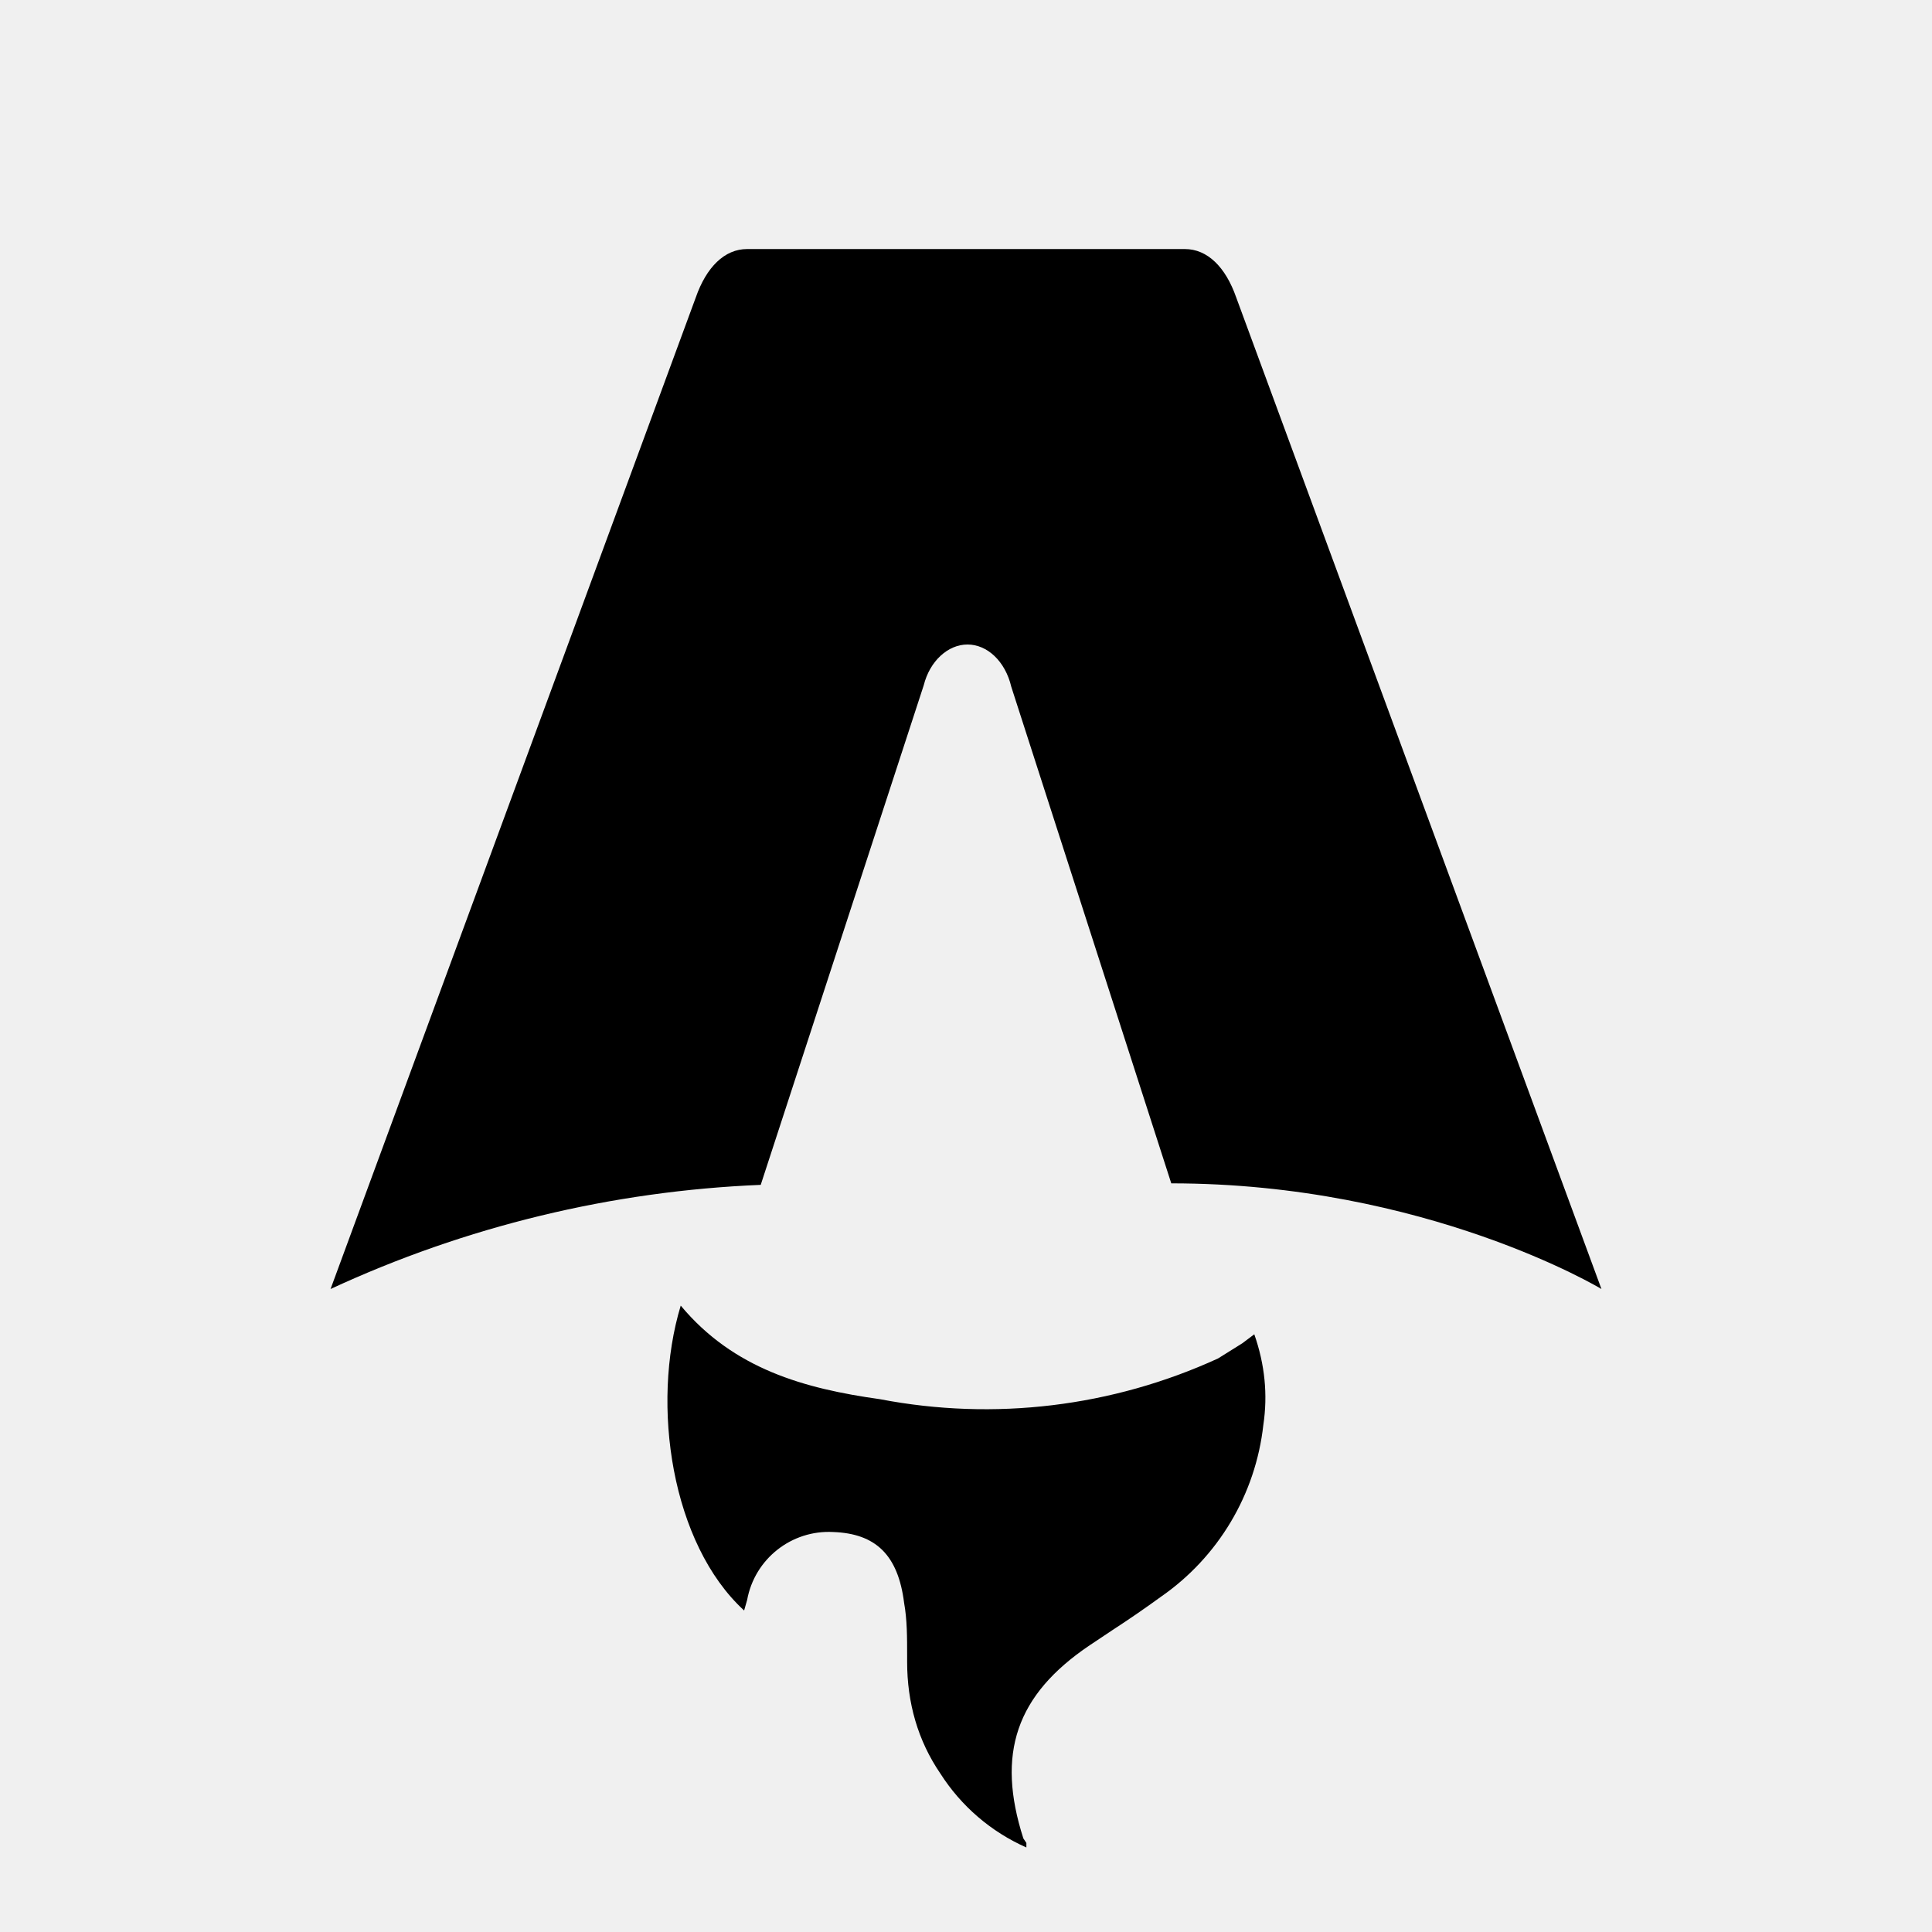
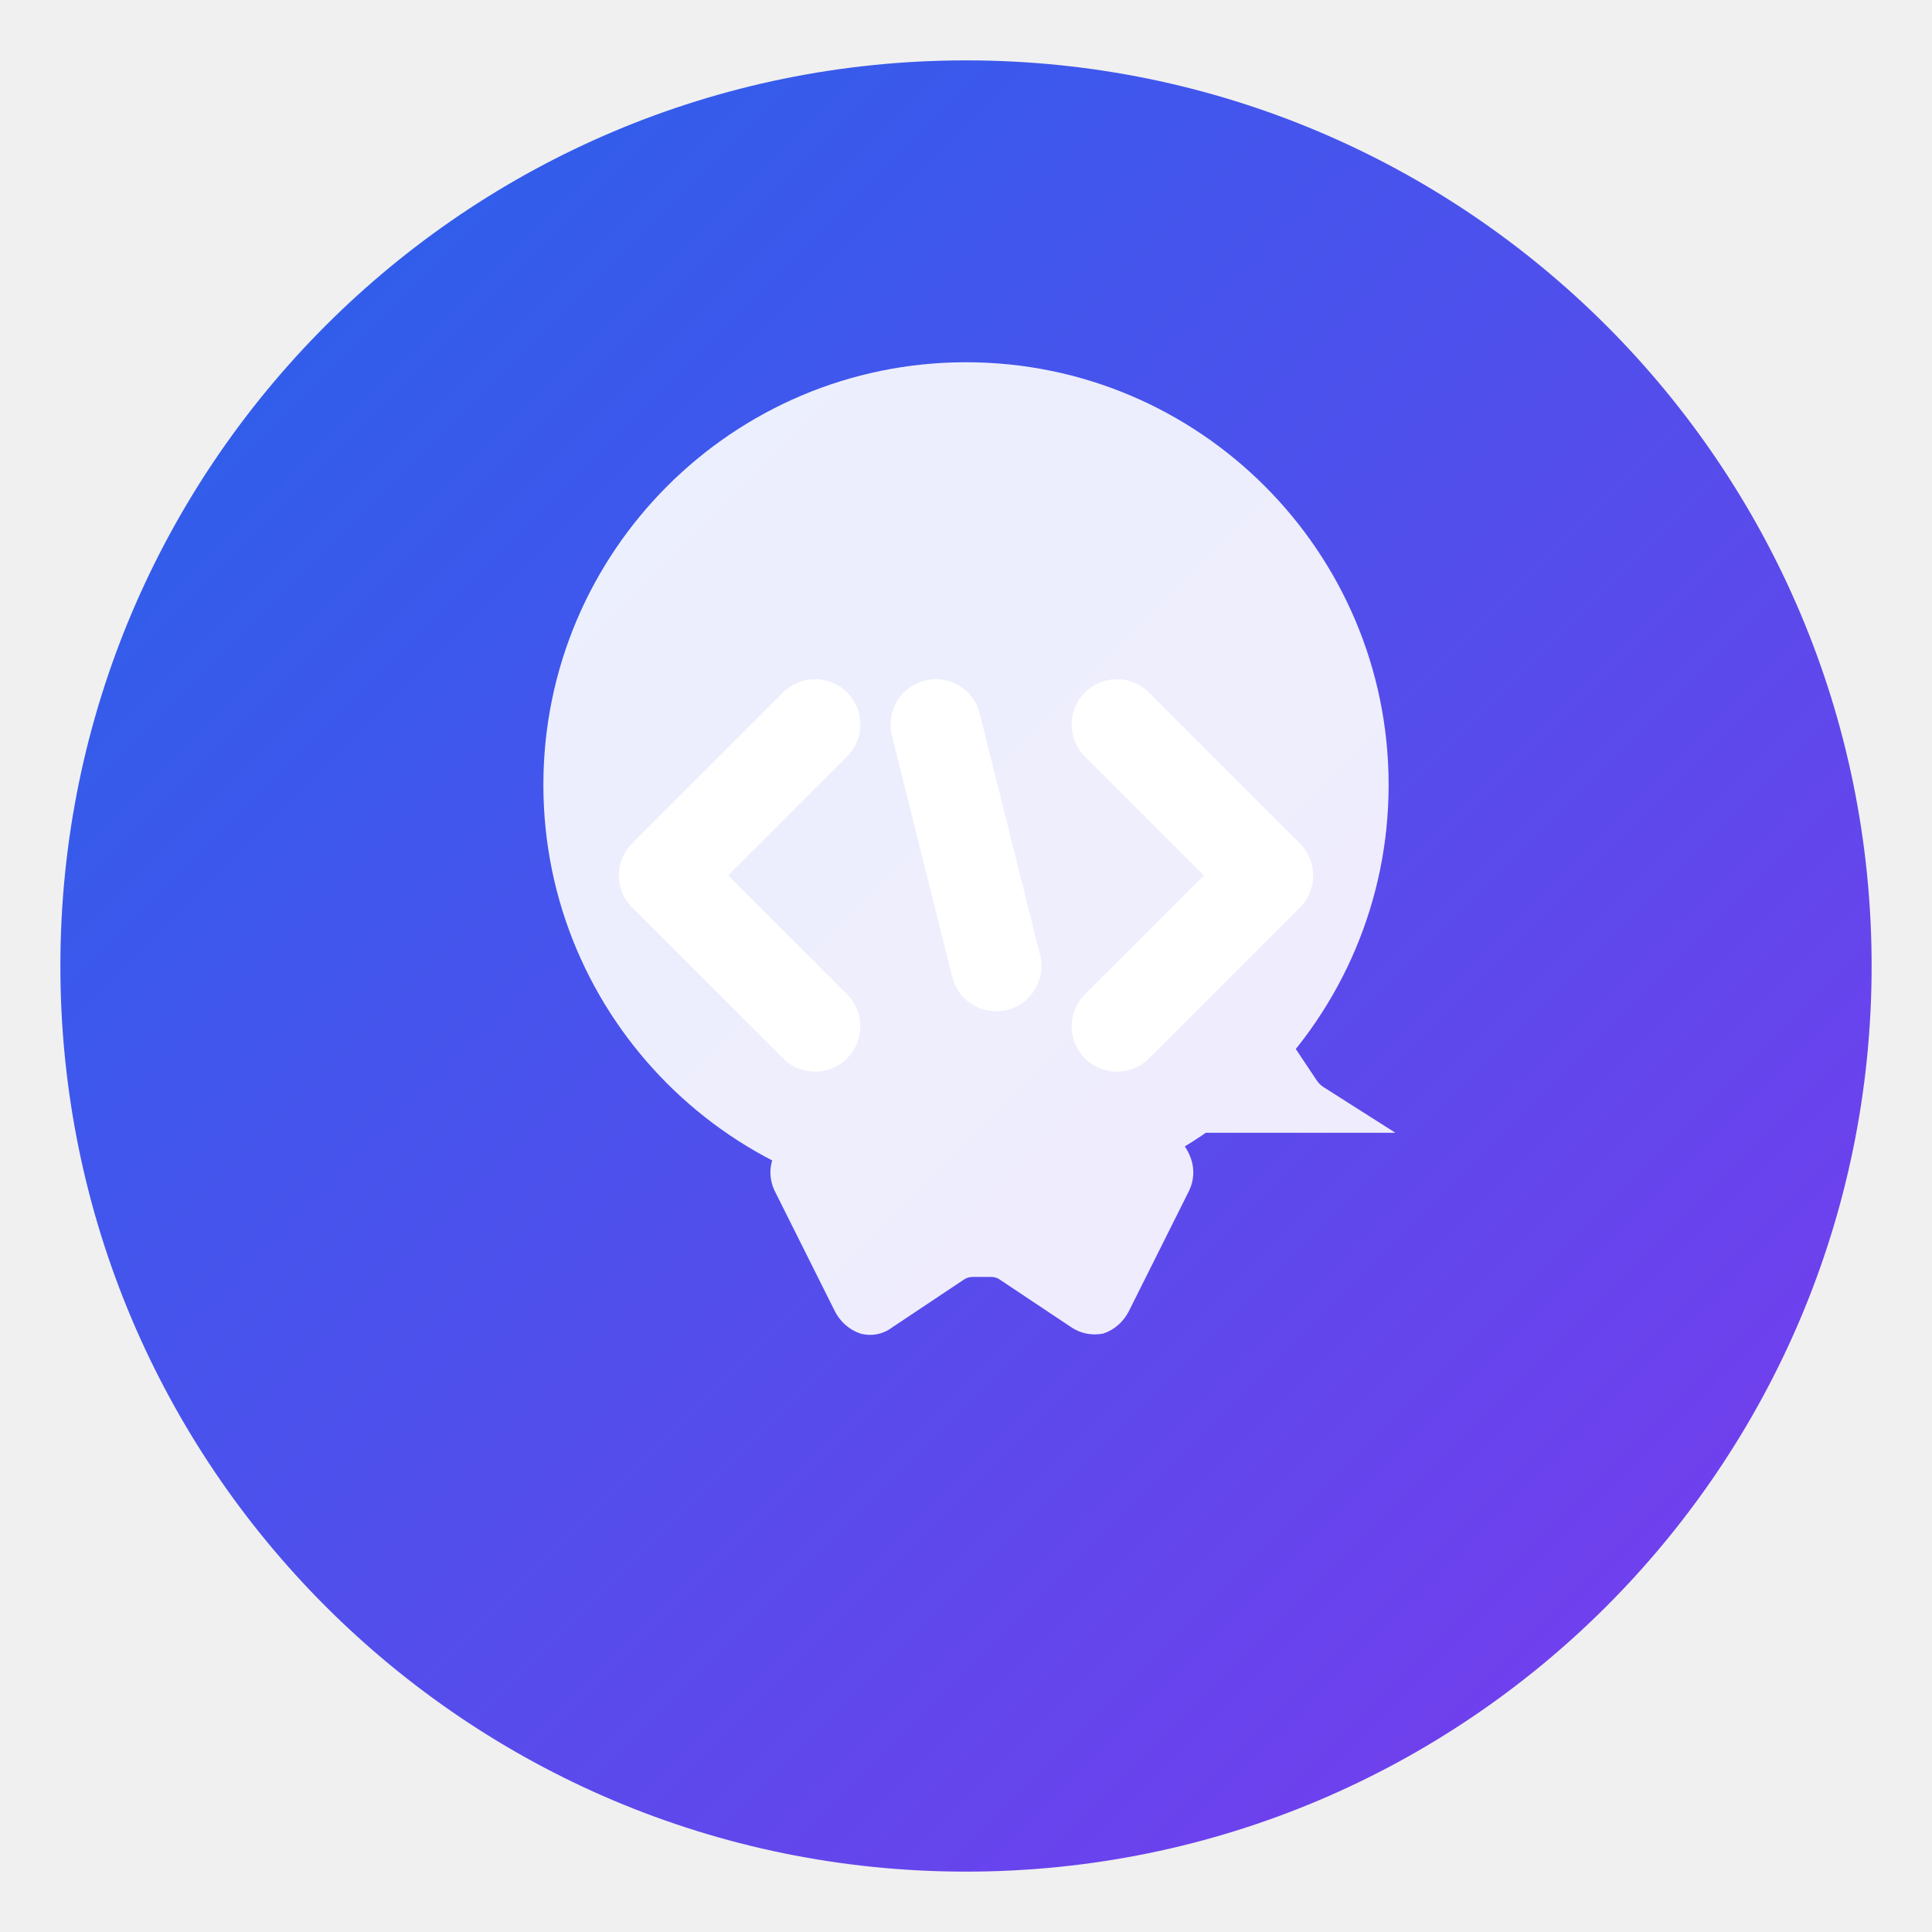
- <svg xmlns="http://www.w3.org/2000/svg" fill="none" viewBox="0 0 128 128">
-   <path d="M50.4 78.5a75.1 75.1 0 0 0-28.5 6.9l24.2-65.7c.7-2 1.9-3.2 3.4-3.2h29c1.5 0 2.7 1.2 3.4 3.2l24.2 65.7s-11.6-7-28.5-7L67 45.5c-.4-1.7-1.6-2.8-2.9-2.8-1.3 0-2.5 1.1-2.9 2.7L50.4 78.5Zm-1.1 28.2Zm-4.2-20.2c-2 6.6-.6 15.8 4.2 20.2a17.5 17.5 0 0 1 .2-.7 5.5 5.5 0 0 1 5.7-4.5c2.8.1 4.3 1.5 4.7 4.7.2 1.1.2 2.3.2 3.5v.4c0 2.7.7 5.2 2.2 7.4a13 13 0 0 0 5.7 4.9v-.3l-.2-.3c-1.8-5.6-.5-9.5 4.4-12.8l1.5-1a73 73 0 0 0 3.2-2.2 16 16 0 0 0 6.8-11.4c.3-2 .1-4-.6-6l-.8.6-1.6 1a37 37 0 0 1-22.4 2.7c-5-.7-9.7-2-13.2-6.2Z" />
-   <style>
-         path { fill: #000; }
-         @media (prefers-color-scheme: dark) {
-             path { fill: #FFF; }
-         }
-     </style>
+ <svg xmlns="http://www.w3.org/2000/svg" viewBox="0 0 512 512">
+   <defs>
+     <linearGradient id="grad" x1="0%" y1="0%" x2="100%" y2="100%">
+       <stop offset="0%" style="stop-color:#2563eb;stop-opacity:1" />
+       <stop offset="100%" style="stop-color:#7c3aed;stop-opacity:1" />
+     </linearGradient>
+   </defs>
+   <circle cx="256" cy="256" r="240" fill="url(#grad)" />
+   <path d="M369.8 300.2L350.6 288c-.6-.4-1.2-1-1.6-1.6l-18.4-27.6c-4.2-6.2-8.6-12.2-13.4-18l-1.4-1.6c-8.2-9.6-16.8-19.8-25.6-30.2-8.8 10.4-17.4 20.6-25.6 30.2l-1.4 1.6c-4.8 5.8-9.2 11.8-13.4 18l-18.4 27.6c-.4.6-1 1.2-1.6 1.6L210 300.2c-2.4 1.6-4.2 4-5.2 6.8-1 2.8-.8 5.8.4 8.4l16 32c1.4 2.8 3.8 5 6.8 6 3 .8 6 .2 8.4-1.6l19.2-12.8c.6-.4 1.4-.6 2.2-.6h4.8c.8 0 1.6.2 2.2.6l19.2 12.8c2.4 1.6 5.4 2.2 8.4 1.6 3-1 5.4-3.2 6.8-6l16-32c1.2-2.6 1.4-5.6.4-8.4-1-2.8-2.8-5.2-5.2-6.8zM256 160c-26.4 0-48 21.6-48 48s21.6 48 48 48 48-21.6 48-48-21.6-48-48-48zm0-64c-61.8 0-112 50.2-112 112s50.2 112 112 112 112-50.2 112-112S317.8 96 256 96z" fill="white" opacity="0.9" />
+   <path d="M216 192l-40 40 40 40M296 192l40 40-40 40M264 256l-16-64" stroke="white" stroke-width="24" stroke-linecap="round" stroke-linejoin="round" fill="none" />
</svg>
